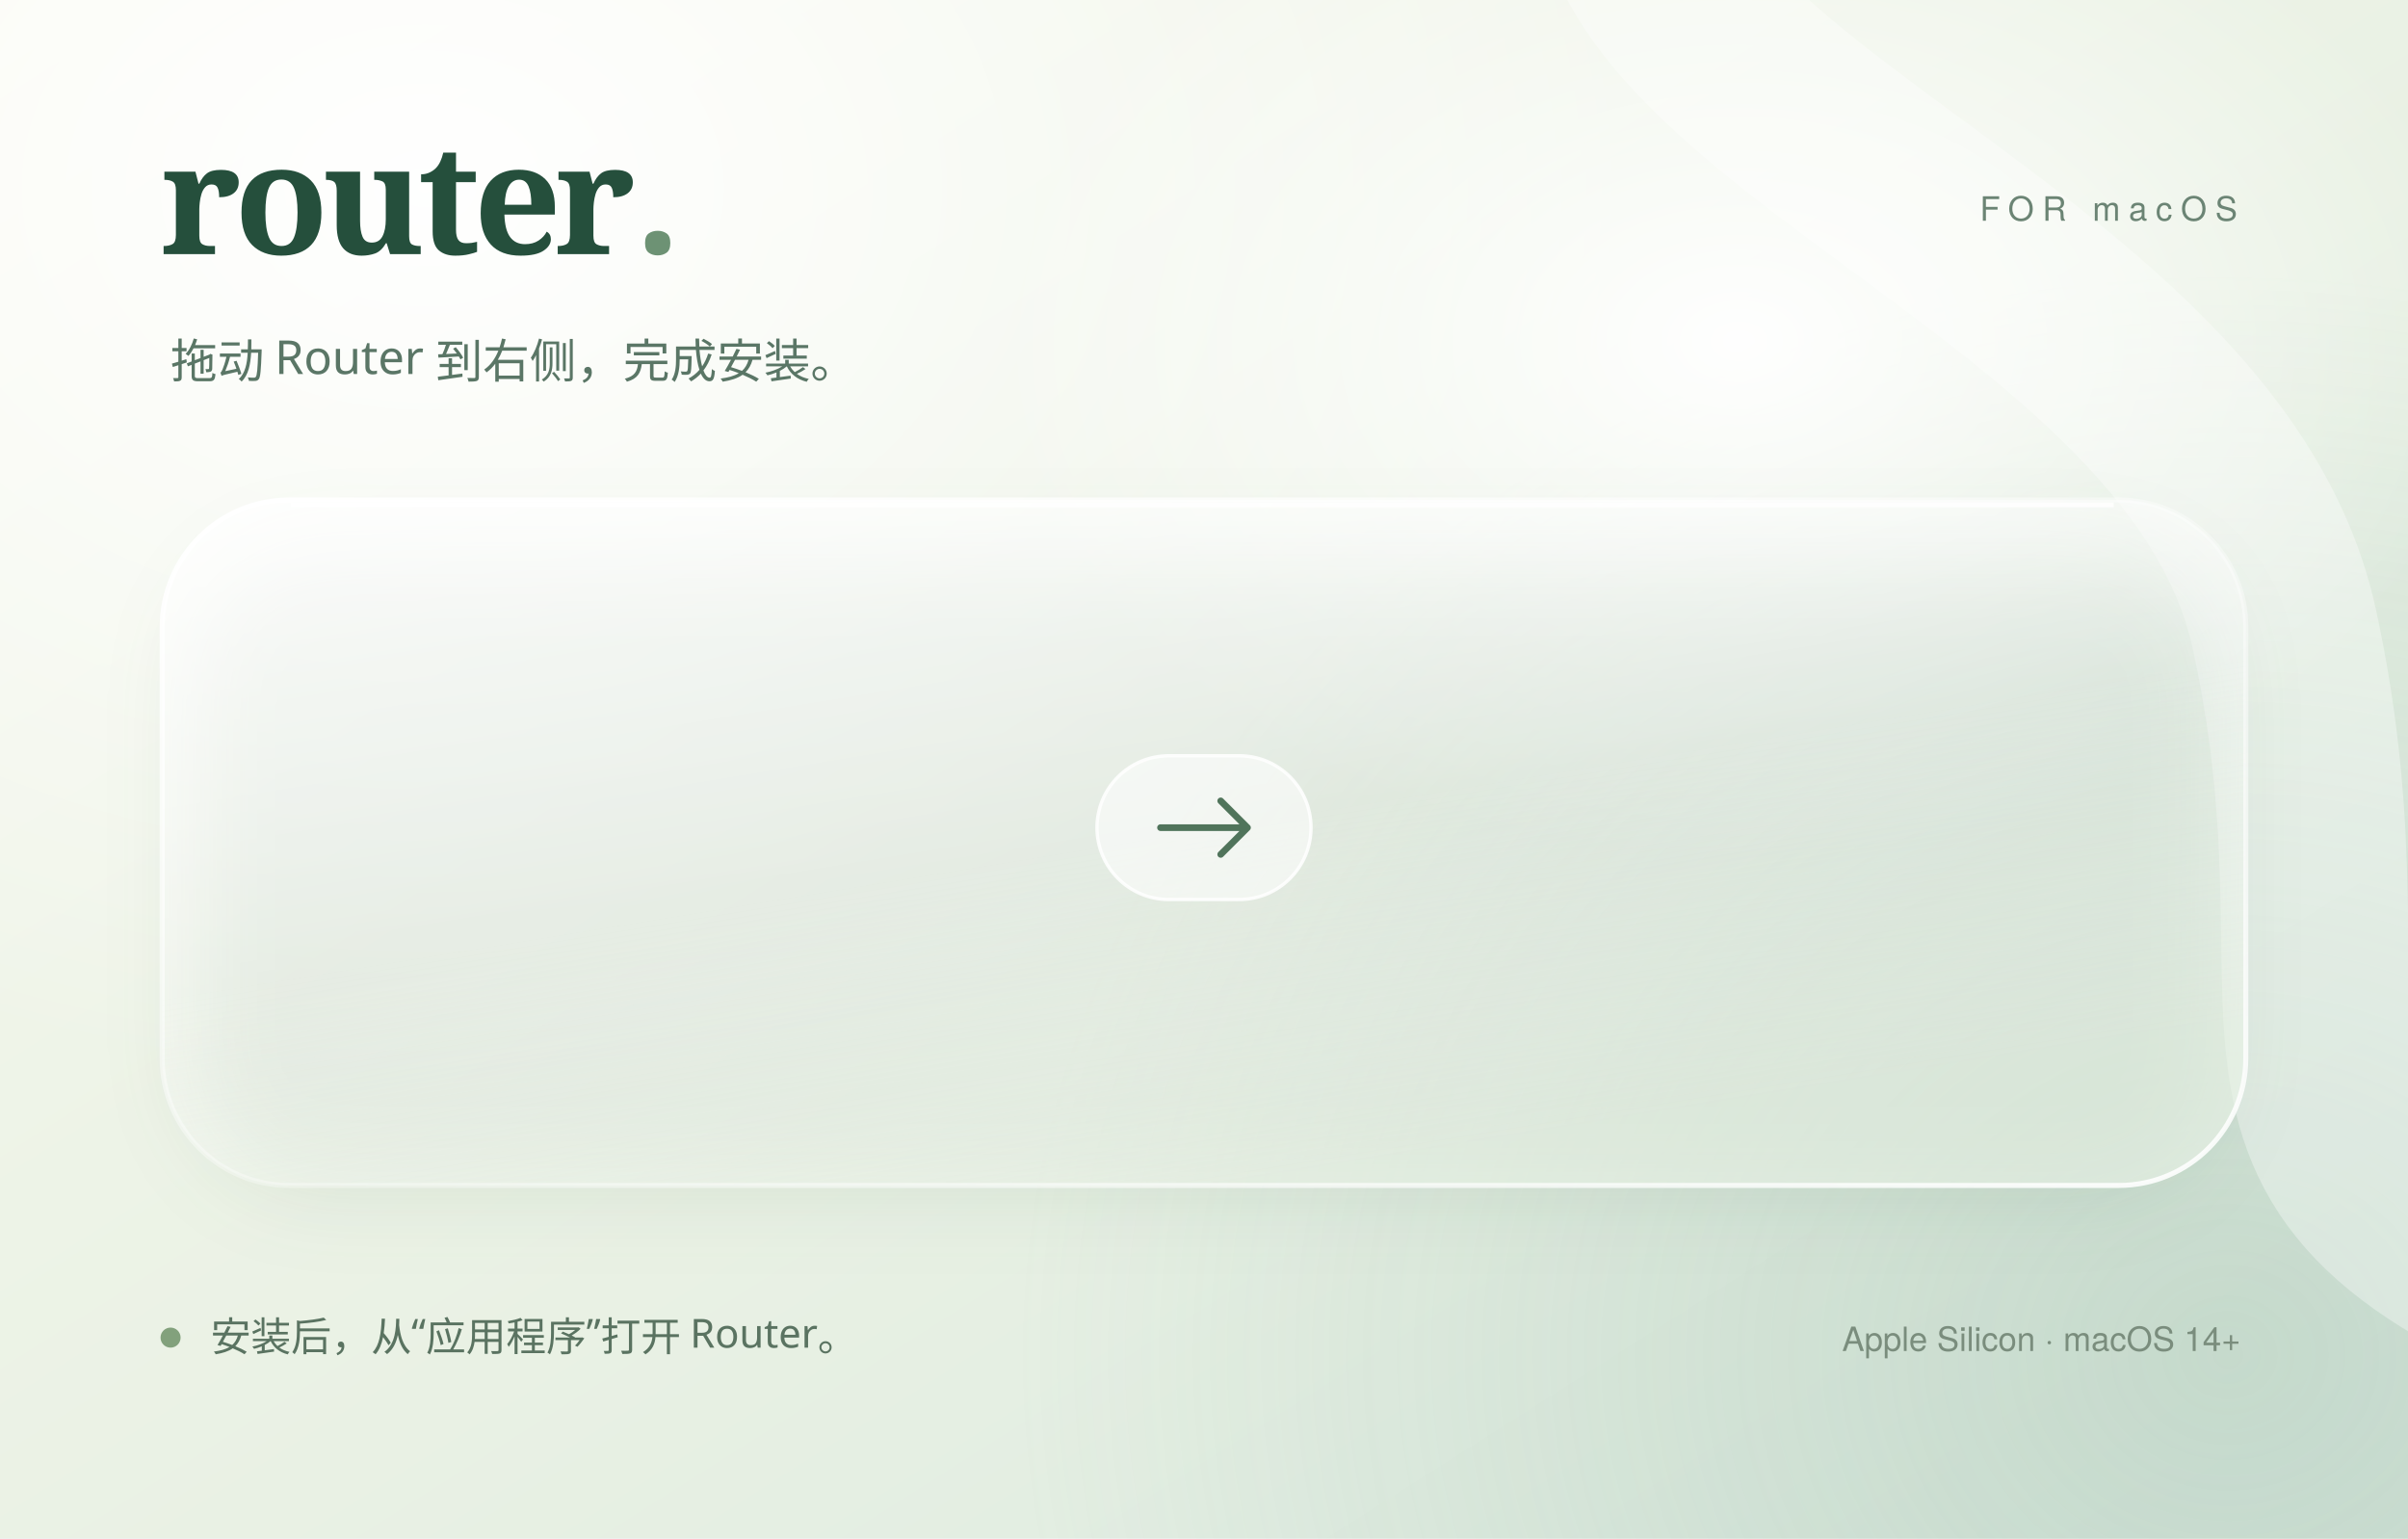
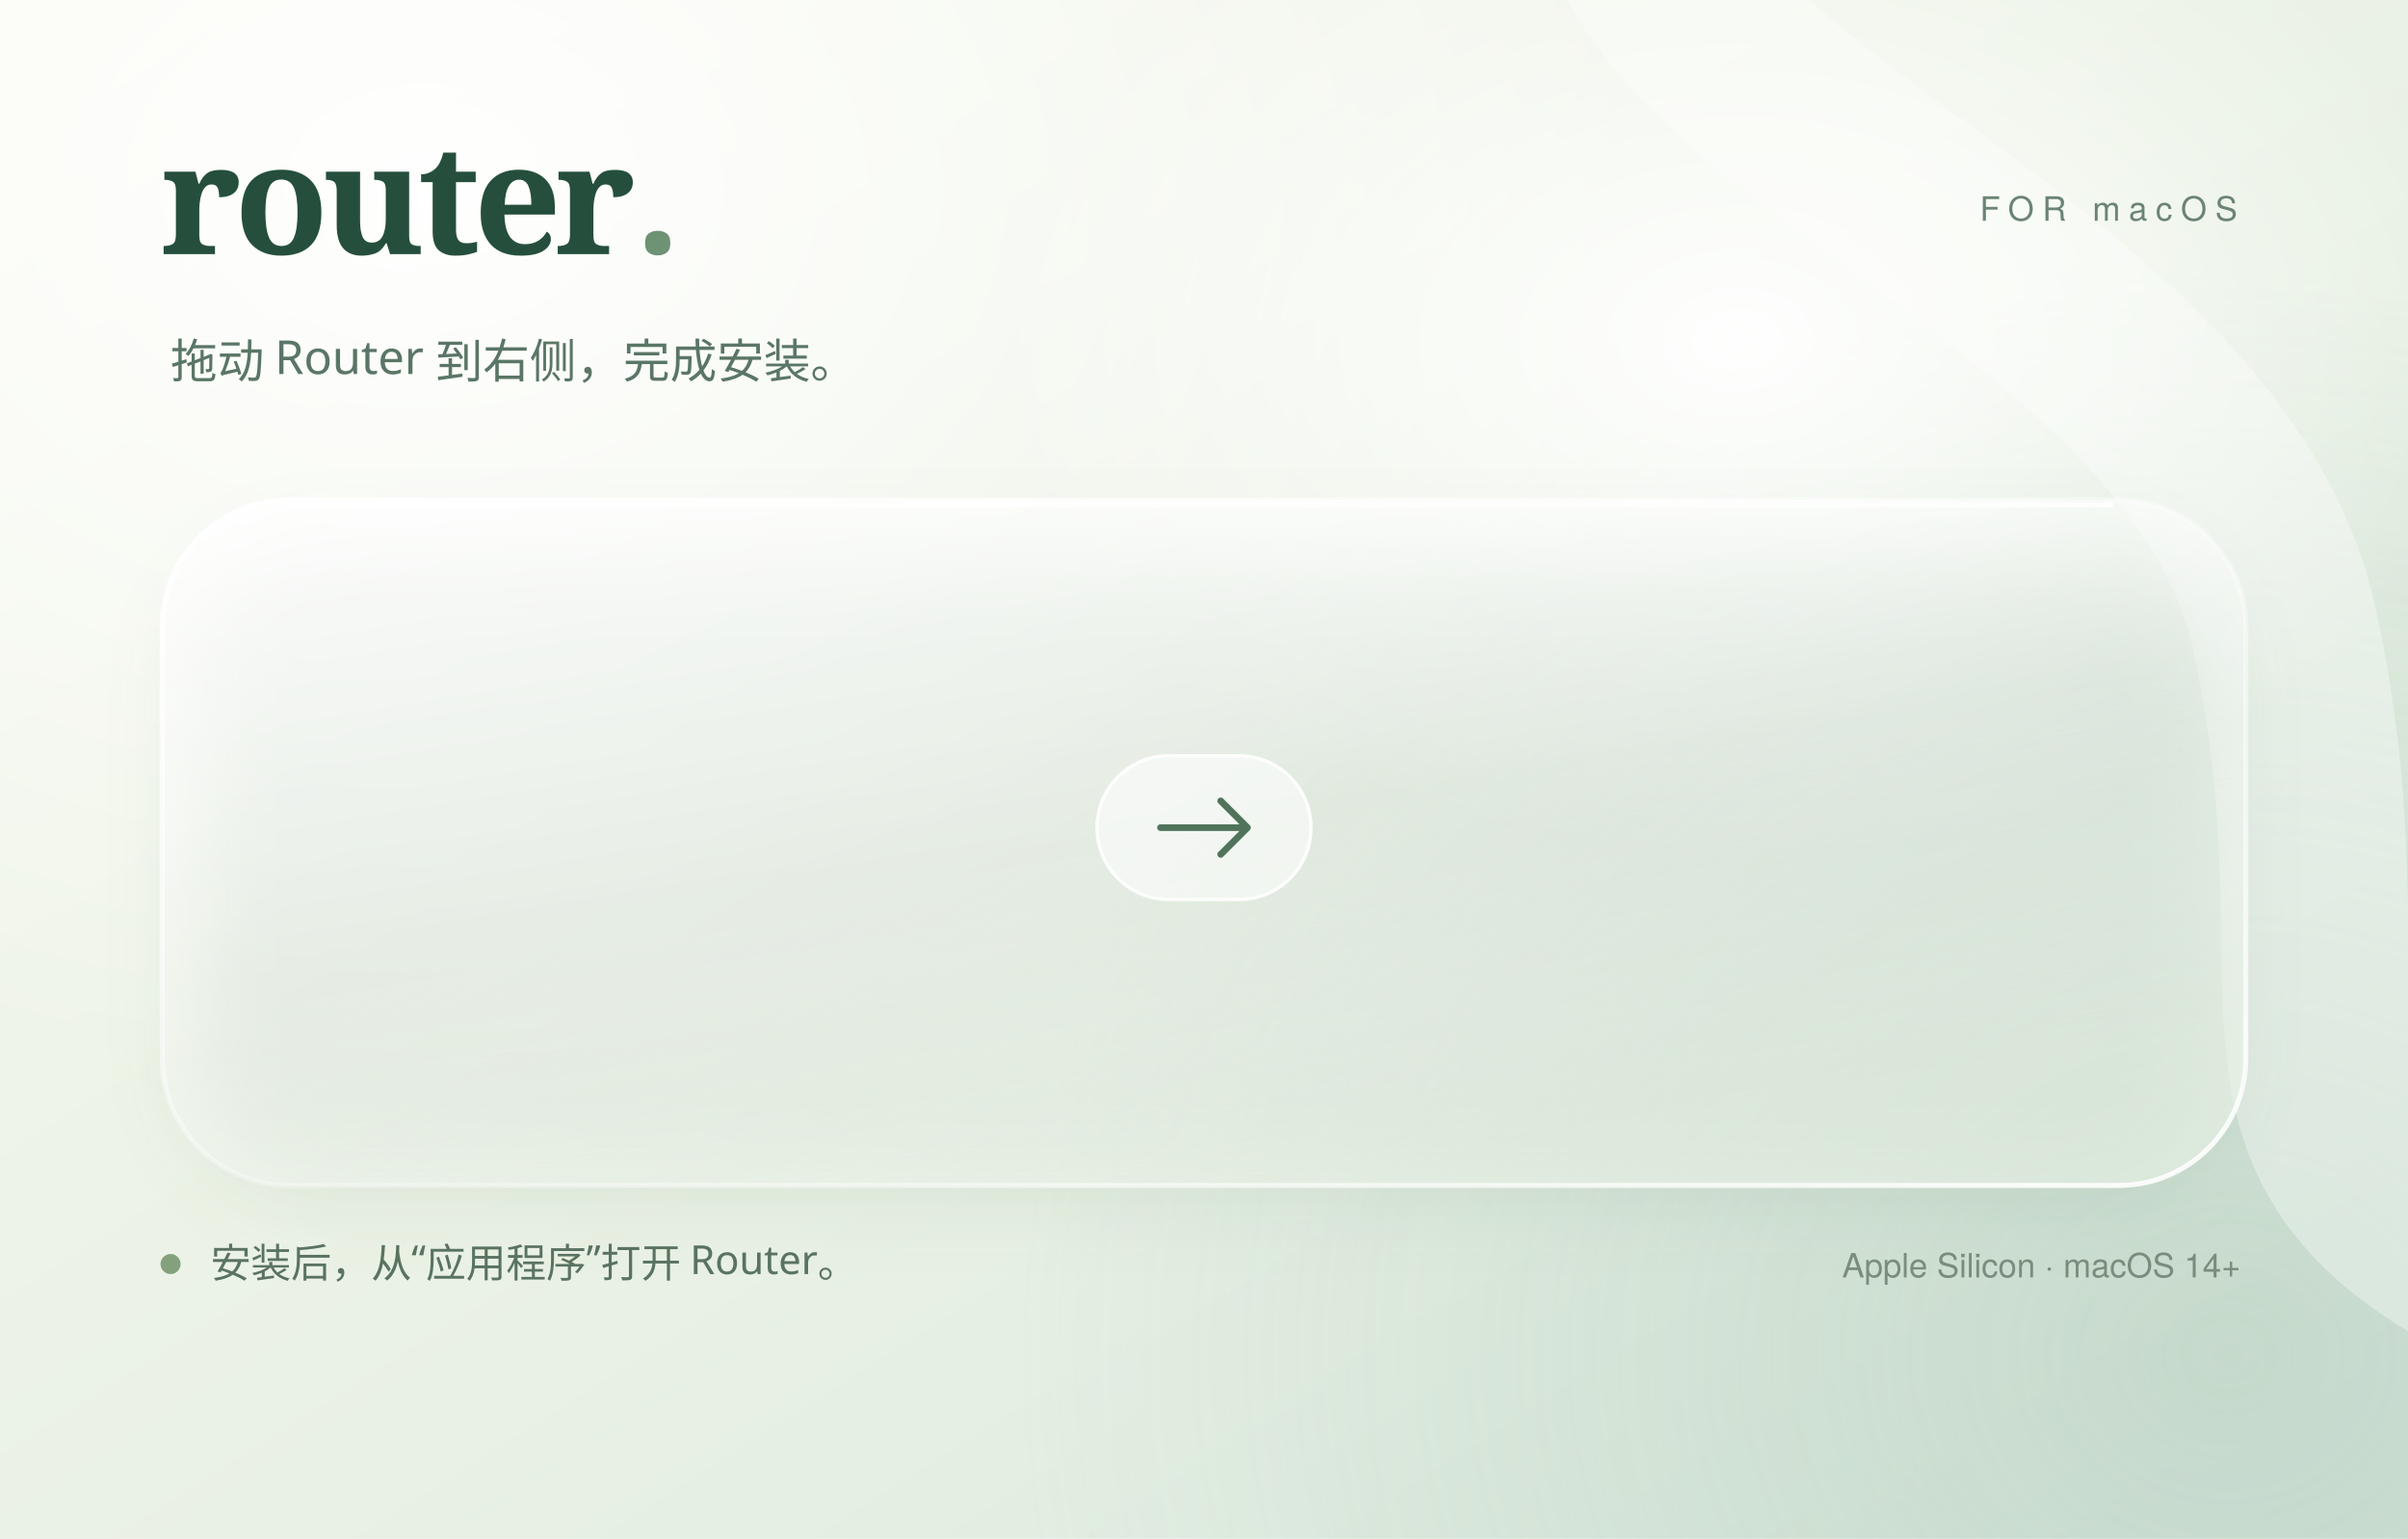
<svg xmlns="http://www.w3.org/2000/svg" width="720" height="460" viewBox="0 0 720 460">
  <defs>
    <linearGradient id="base" x1="0" y1="0" x2="1" y2="1">
      <stop stop-color="#f8f9ef" />
      <stop offset=".55" stop-color="#e9f1e4" />
      <stop offset="1" stop-color="#d8e8df" />
    </linearGradient>
    <radialGradient id="light">
      <stop stop-color="#ffffff" stop-opacity=".96" />
      <stop offset="1" stop-color="#fff" stop-opacity="0" />
    </radialGradient>
    <radialGradient id="green">
      <stop stop-color="#8caf98" stop-opacity=".28" />
      <stop offset="1" stop-color="#8caf98" stop-opacity="0" />
    </radialGradient>
    <linearGradient id="glass" x1="0" y1="0" x2=".5" y2="1">
      <stop stop-color="#fff" stop-opacity=".8" />
      <stop offset=".58" stop-color="#fff" stop-opacity=".32" />
      <stop offset="1" stop-color="#edf4e9" stop-opacity=".58" />
    </linearGradient>
    <linearGradient id="edge" x1="0" y1="0" x2="1" y2="1">
      <stop stop-color="#ffffff" />
      <stop offset=".52" stop-color="#fff" stop-opacity=".32" />
      <stop offset="1" stop-color="#fff" stop-opacity=".92" />
    </linearGradient>
    <filter id="shadow" x="-20%" y="-40%" width="140%" height="180%">
      <feGaussianBlur stdDeviation="13" />
    </filter>
  </defs>
  <rect width="720" height="460" fill="url(#base)" />
  <ellipse cx="128" cy="56" rx="360" ry="270" fill="url(#light)" />
  <ellipse cx="665" cy="403" rx="360" ry="320" fill="url(#green)" />
  <ellipse cx="520" cy="102" rx="225" ry="155" fill="url(#light)" />
  <path d="M510 -90C410 20 655 60 683 188S650 350 795 401" fill="none" stroke="#fff" stroke-opacity=".34" stroke-width="56" />
  <text x="48" y="76" font-family="Georgia,serif" font-size="46" font-weight="bold" letter-spacing="-2" fill="#254f3c">router<tspan fill="#6d9274">.</tspan>
  </text>
  <text x="51" y="113" font-family="PingFang SC,Hiragino Sans GB,sans-serif" font-size="14" fill="#5a7666">拖动 Router 到右侧，完成安装。</text>
  <text x="669" y="66" text-anchor="end" font-family="Helvetica Neue,sans-serif" font-size="10" letter-spacing="2.5" fill="#6b8474">FOR macOS</text>
  <rect x="57" y="165" width="606" height="191" rx="39" fill="#325e42" opacity=".11" filter="url(#shadow)" />
  <rect x="48.5" y="149.5" width="623" height="205" rx="38" fill="url(#glass)" stroke="url(#edge)" stroke-width="1.5" />
  <path d="M87 151H632" stroke="#fff" stroke-opacity=".85" stroke-width="1.4" />
  <rect x="328" y="226" width="64" height="43" rx="21.5" fill="#fff" fill-opacity=".56" stroke="#fff" stroke-opacity=".86" />
  <path d="M347 247.5H373M365 239.5L373 247.5L365 255.5" stroke="#50745b" stroke-width="2" fill="none" stroke-linecap="round" stroke-linejoin="round" />
-   <circle cx="51" cy="400" r="3" fill="#82a17c" />
-   <text x="63" y="404" font-family="PingFang SC,Hiragino Sans GB,sans-serif" font-size="12" fill="#5a7361">安装后，从“应用程序”打开 Router。</text>
-   <text x="670" y="404" text-anchor="end" font-family="Helvetica Neue,sans-serif" font-size="10" fill="#7a8d7d">Apple Silicon · macOS 14+</text>
+   <circle cx="51" cy="378" r="3" fill="#82a17c" />
+   <text x="63" y="382" font-family="PingFang SC,Hiragino Sans GB,sans-serif" font-size="12" fill="#5a7361">安装后，从“应用程序”打开 Router。</text>
+   <text x="670" y="382" text-anchor="end" font-family="Helvetica Neue,sans-serif" font-size="10" fill="#7a8d7d">Apple Silicon · macOS 14+</text>
</svg>
